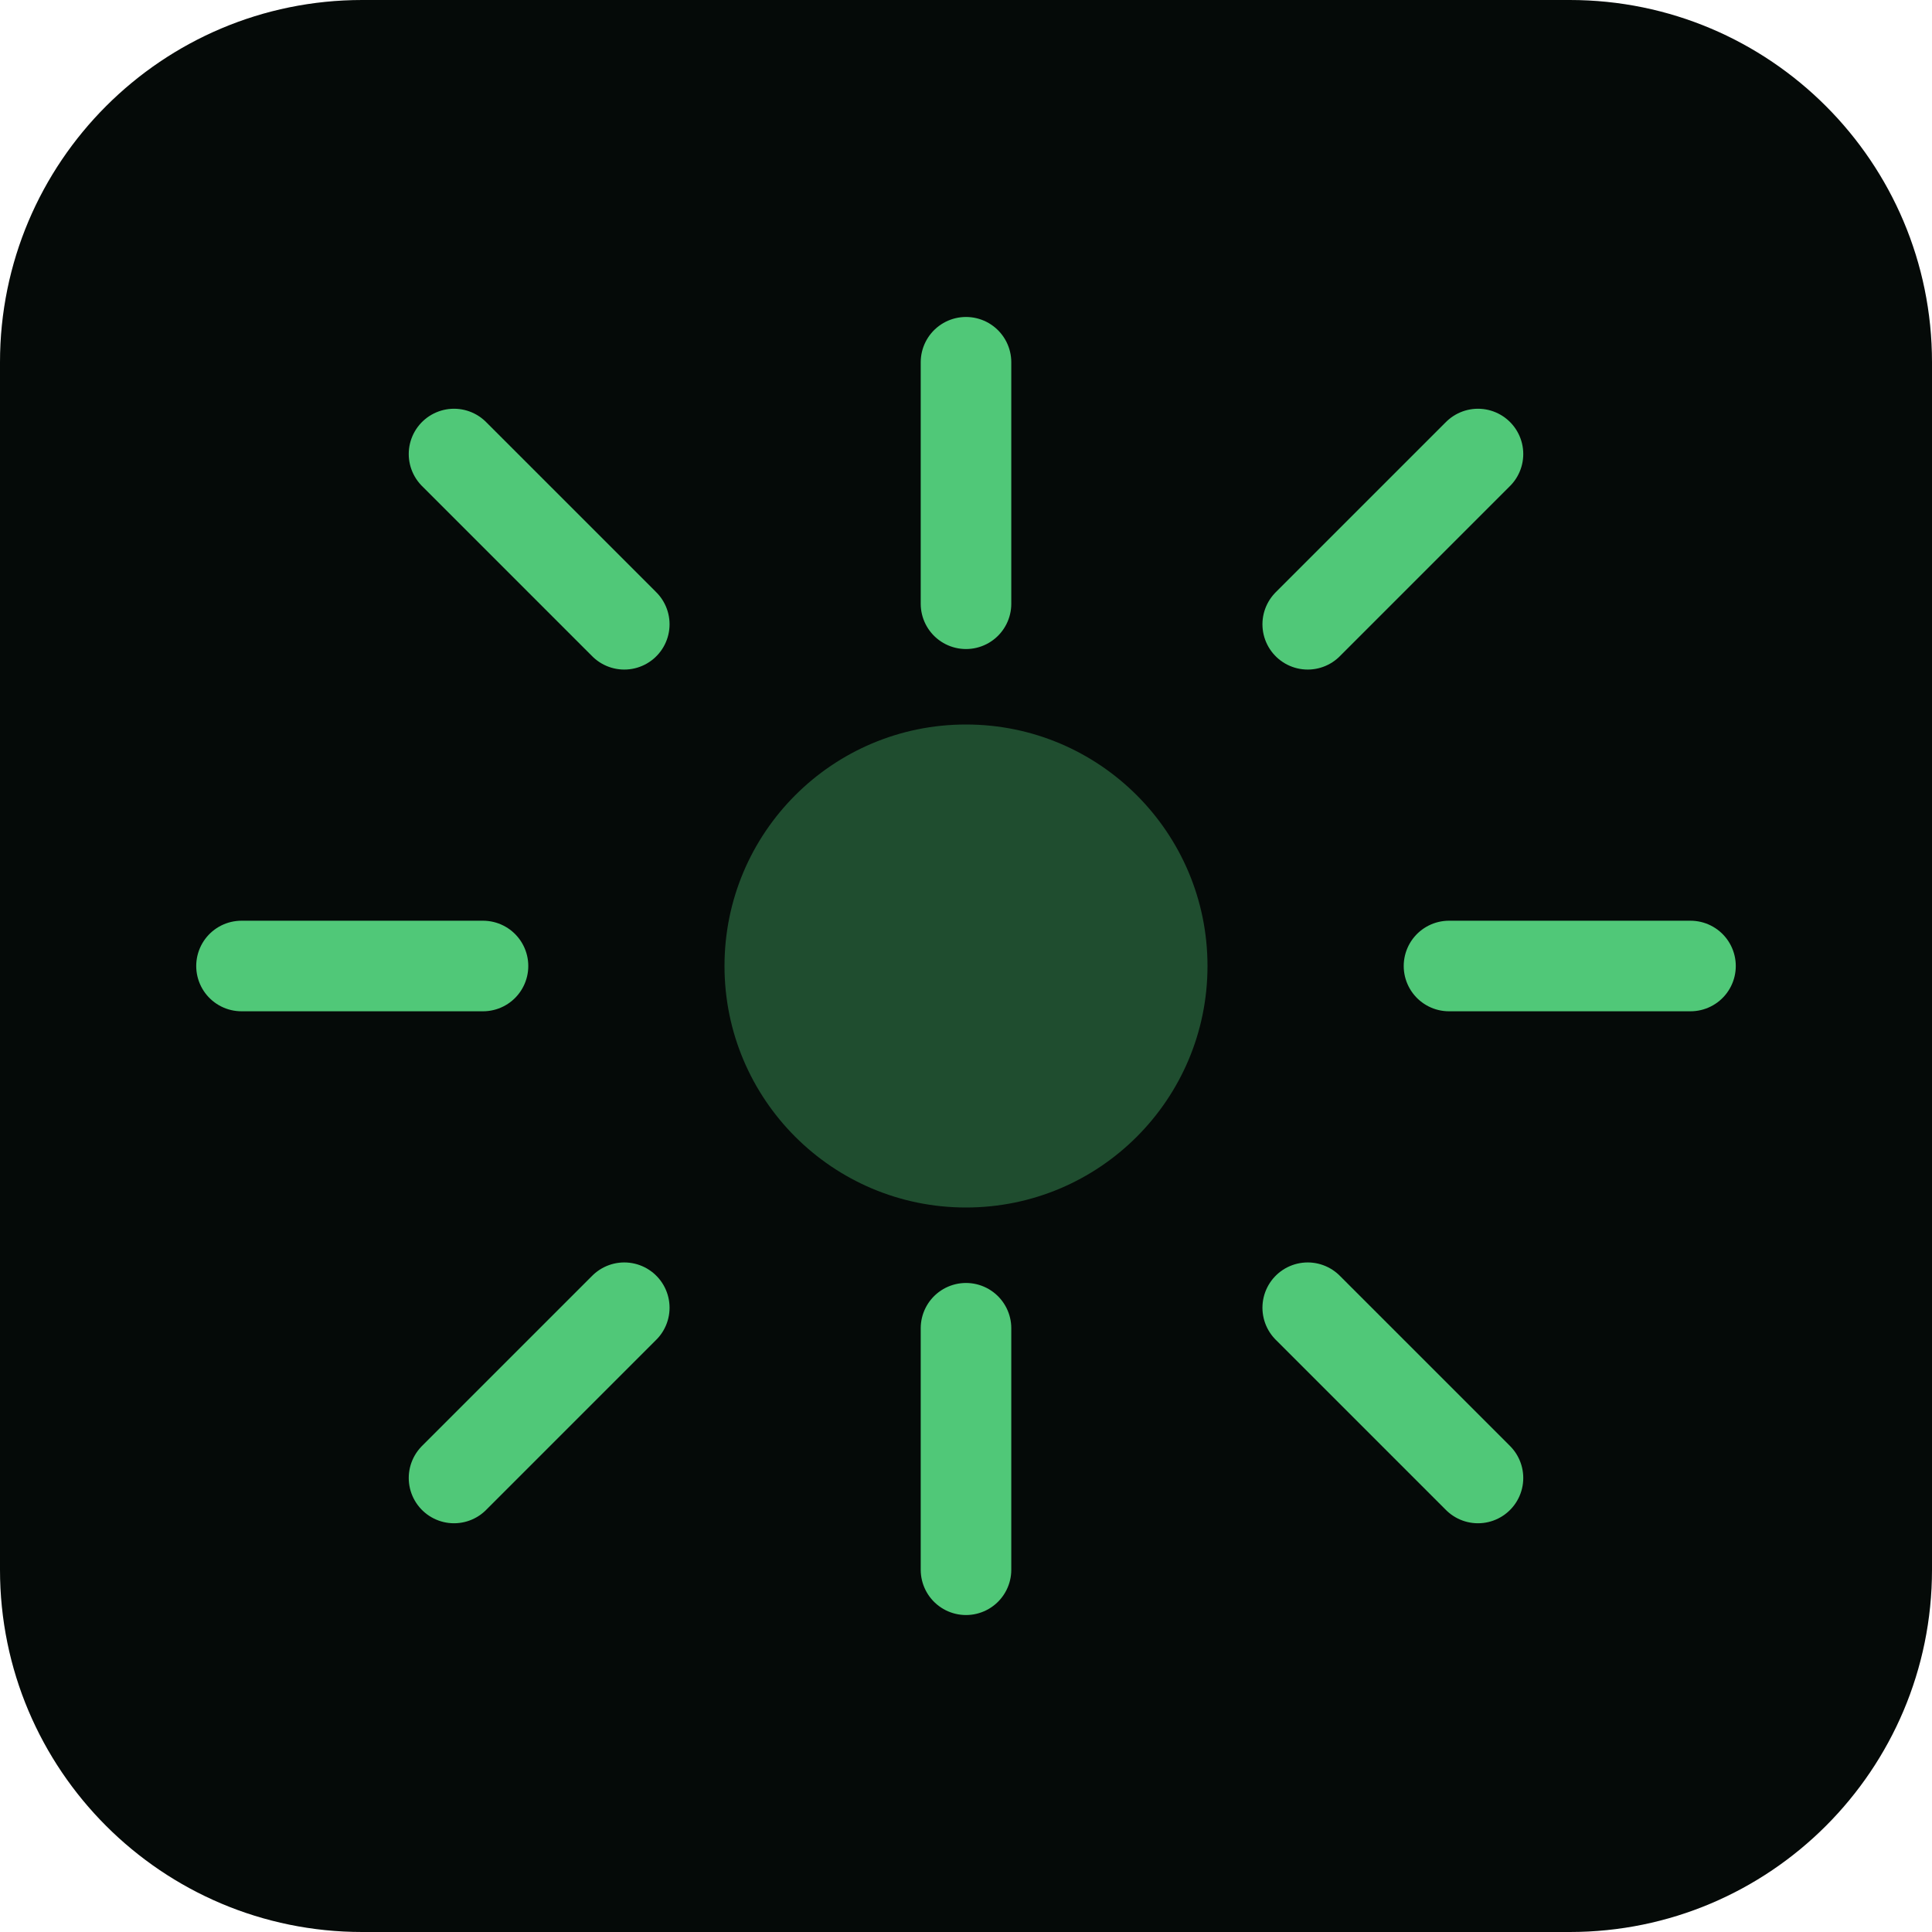
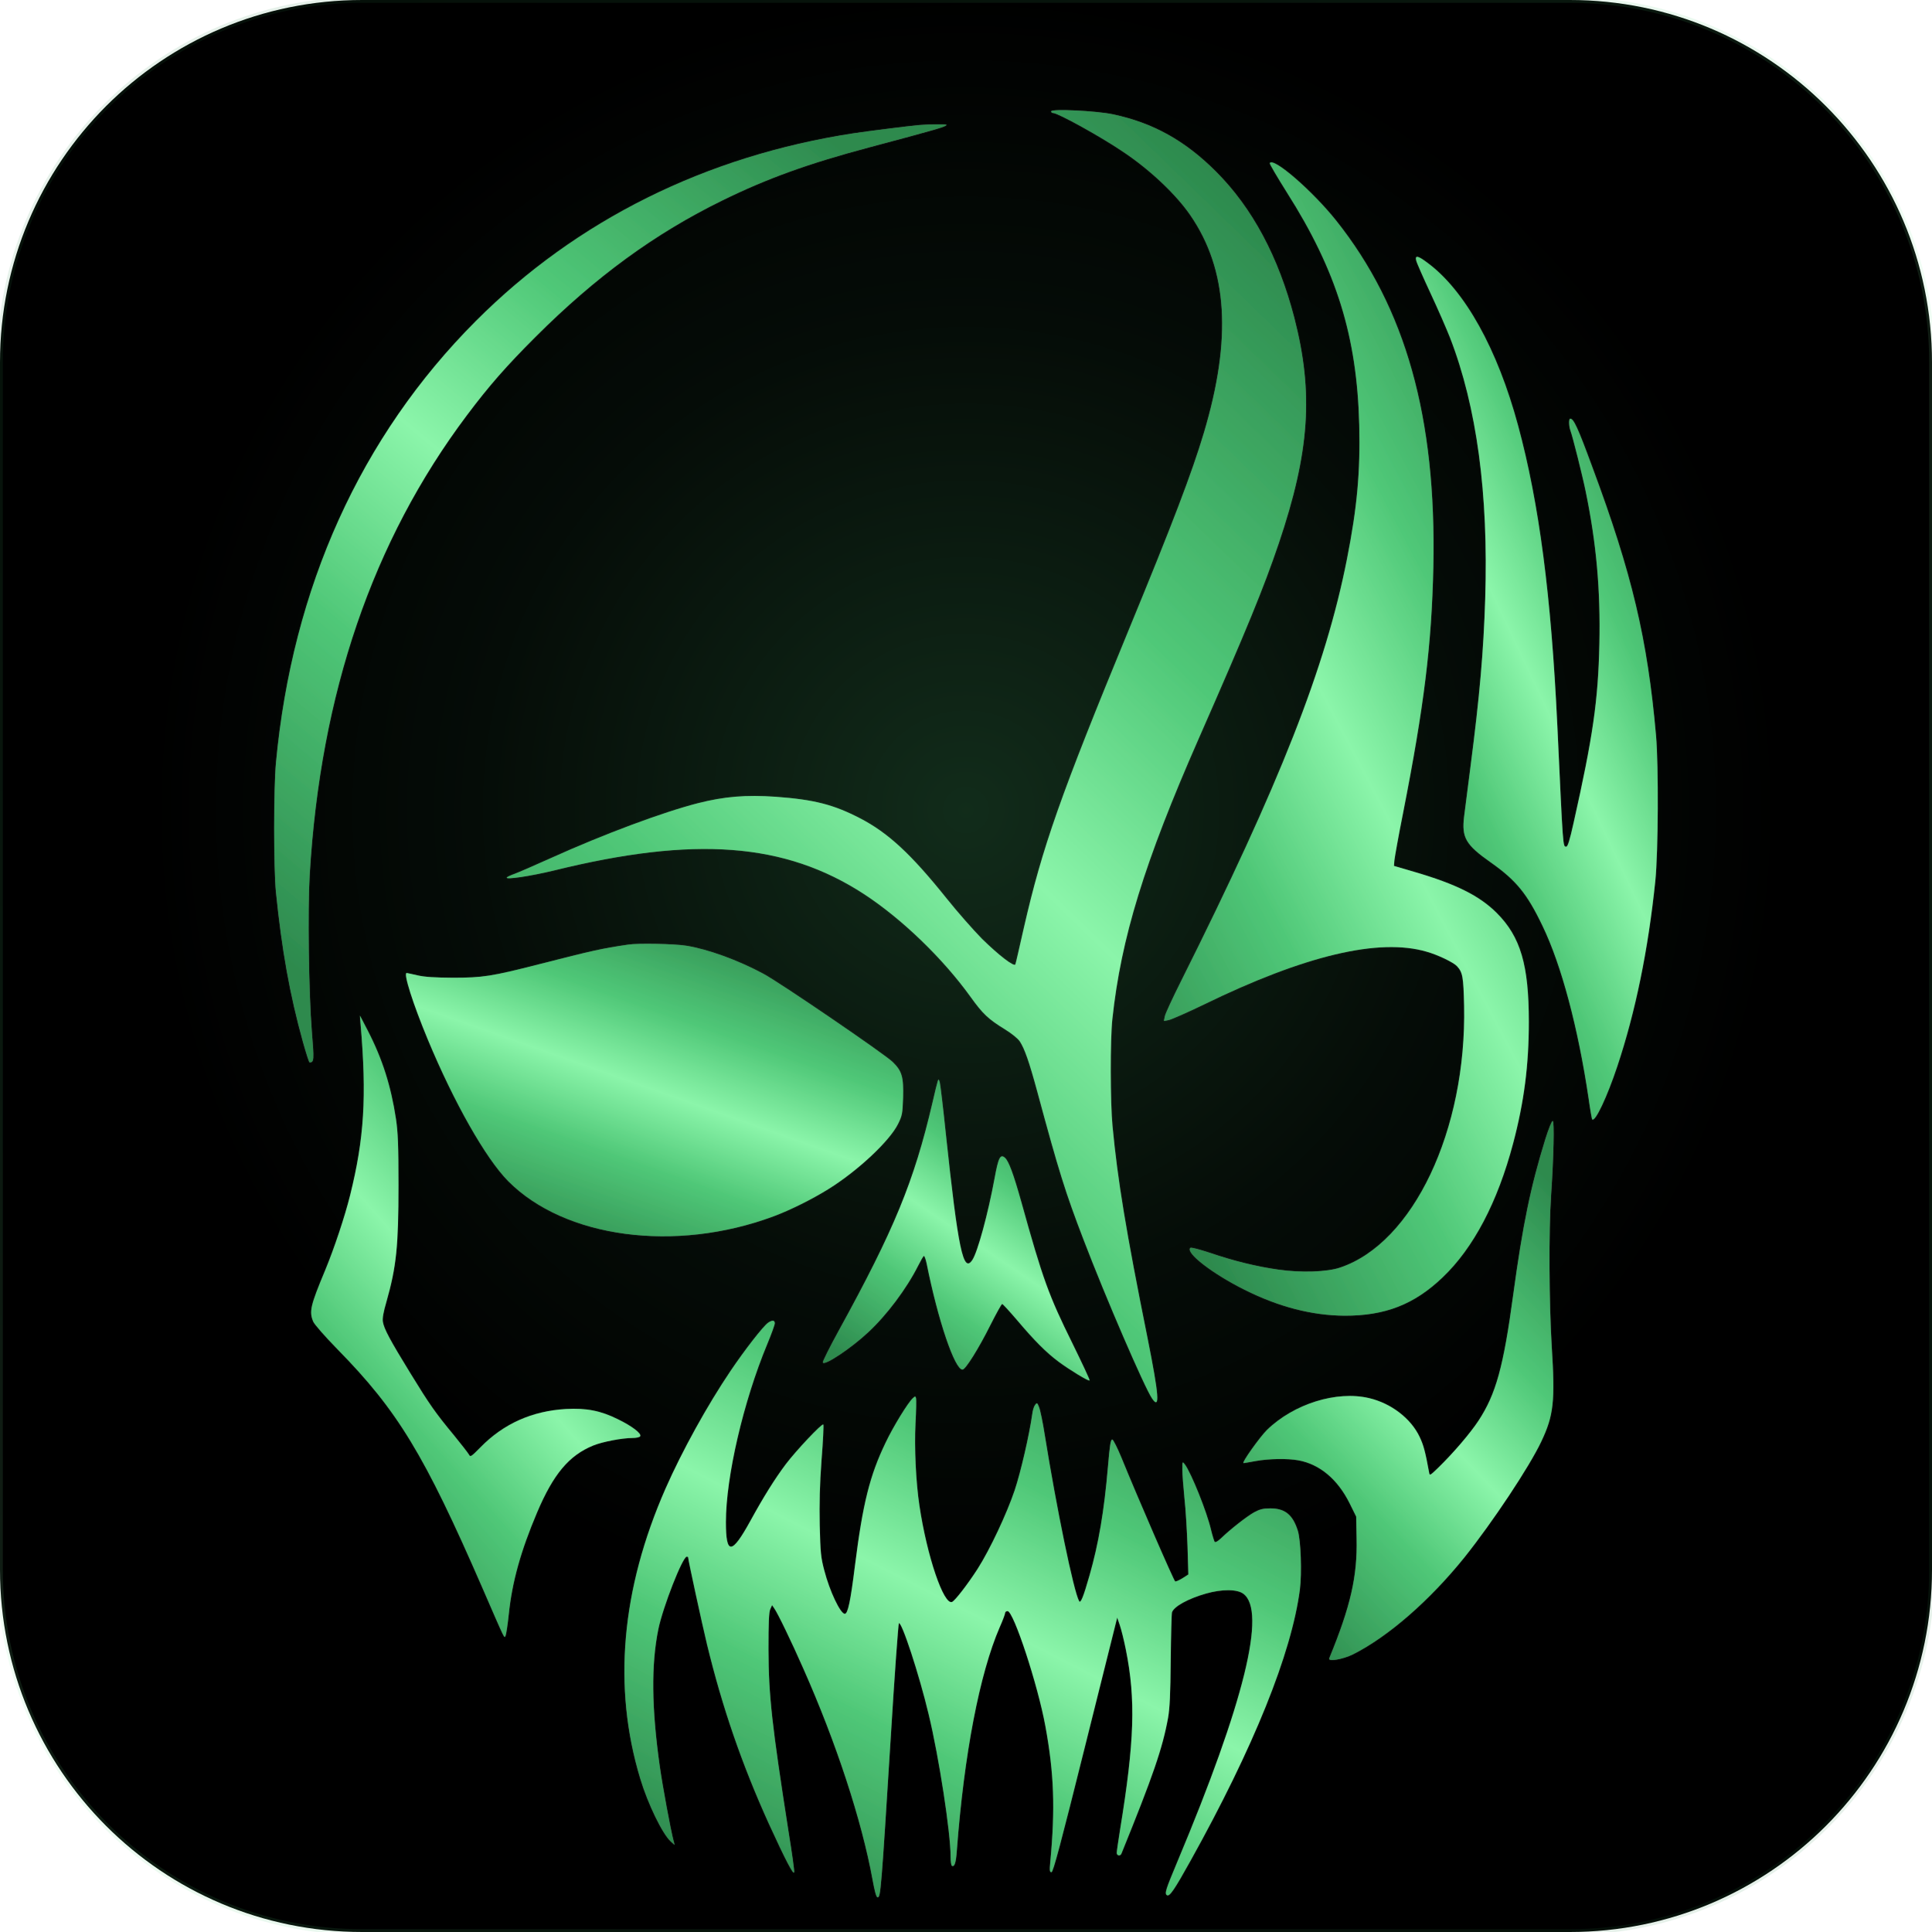
- <svg xmlns="http://www.w3.org/2000/svg" viewBox="0 0 32 32" fill="none">
-   <rect width="32" height="32" rx="6" fill="#050a08" />
-   <path d="M16 6v4M16 22v4M8 16H4M28 16h-4M10.34 10.34 7.52 7.52M24.48 24.48l-2.82-2.82M10.34 21.66l-2.82 2.82M24.48 7.52l-2.82 2.82" stroke="#50c878" stroke-width="1.5" stroke-linecap="round" />
-   <circle cx="16" cy="16" r="4" fill="#50c878" opacity="0.35" />
+ <svg xmlns="http://www.w3.org/2000/svg" viewBox="0 0 512 512">
+   <defs>
+     <linearGradient id="skull-grad" x1="0.2" y1="0" x2="0.8" y2="1">
+       <stop offset="0%" stop-color="#2d8a4e" />
+       <stop offset="30%" stop-color="#50c878" />
+       <stop offset="50%" stop-color="#8bf5aa" />
+       <stop offset="70%" stop-color="#50c878" />
+       <stop offset="100%" stop-color="#2d8a4e" />
+     </linearGradient>
+     <radialGradient id="glow" cx="0.5" cy="0.42" r="0.42">
+       <stop offset="0%" stop-color="#50c878" stop-opacity="0.22" />
+       <stop offset="60%" stop-color="#50c878" stop-opacity="0.06" />
+       <stop offset="100%" stop-color="#50c878" stop-opacity="0" />
+     </radialGradient>
+     <filter id="skull-glow">
+       <feGaussianBlur in="SourceGraphic" stdDeviation="6" result="blur" />
+       <feColorMatrix in="blur" type="matrix" values="0 0 0 0 0.314  0 0 0 0 0.784  0 0 0 0 0.471  0 0 0 0.4 0" result="glow" />
+       <feMerge>
+         <feMergeNode in="glow" />
+         <feMergeNode in="SourceGraphic" />
+       </feMerge>
+     </filter>
+   </defs>
+   <rect width="512" height="512" rx="96" fill="#000" />
+   <rect width="512" height="512" rx="96" fill="url(#glow)" />
+   <g filter="url(#skull-glow)" transform="translate(256,266) scale(0.037,-0.037) translate(-4960,-6400)" fill="url(#skull-grad)" stroke="none">
+     <path d="M5570 12791 c0 -6 7 -11 15 -11 34 0 344 -171 504 -280 191 -128 377 -304 479 -453 267 -389 298 -883 96 -1559 -84 -282 -225 -652 -539 -1413 -489 -1186 -618 -1553 -750 -2130 -31 -137 -58 -256 -61 -263 -7 -22 -119 64 -240 183 -60 61 -175 191 -254 290 -254 317 -418 469 -619 573 -189 98 -329 134 -603 154 -214 15 -369 2 -558 -46 -250 -64 -672 -221 -1055 -394 -115 -52 -231 -102 -258 -112 -26 -9 -51 -21 -55 -25 -18 -19 169 9 338 50 1007 248 1653 199 2219 -169 271 -177 566 -461 765 -738 87 -121 126 -158 245 -231 50 -31 93 -66 107 -87 34 -52 67 -146 124 -356 157 -581 202 -724 332 -1063 161 -421 437 -1059 491 -1138 57 -84 49 21 -33 432 -154 765 -214 1128 -251 1520 -16 167 -17 617 -1 765 62 580 229 1122 617 2006 350 797 465 1078 575 1402 221 656 250 1075 111 1615 -113 435 -300 786 -561 1047 -222 222 -451 349 -738 410 -116 25 -442 41 -442 21z" />
+     <path d="M4625 12693 c-78 -7 -371 -44 -470 -59 -1058 -162 -1984 -622 -2705 -1344 -825 -826 -1315 -1909 -1432 -3165 -17 -181 -17 -758 0 -925 42 -415 100 -738 193 -1072 23 -82 44 -148 48 -148 31 1 32 17 15 221 -22 276 -30 872 -15 1125 77 1297 450 2389 1126 3289 159 212 283 353 490 560 432 432 856 742 1340 979 320 157 615 264 1055 381 480 128 550 148 550 160 0 5 -127 4 -195 -2z" />
+     <path d="M7136 12421 c-3 -4 53 -99 124 -212 355 -559 501 -1029 517 -1664 8 -335 -15 -591 -88 -960 -153 -776 -477 -1601 -1189 -3025 -59 -118 -111 -230 -115 -249 l-7 -34 35 7 c19 4 131 53 249 110 723 352 1255 479 1597 379 82 -23 193 -77 218 -104 41 -45 46 -76 51 -284 18 -891 -364 -1699 -888 -1875 -94 -32 -280 -38 -442 -15 -157 22 -323 63 -490 120 -76 25 -136 41 -141 36 -35 -35 161 -186 390 -300 244 -122 480 -183 713 -185 291 -1 500 80 703 274 221 210 394 538 506 962 78 295 112 558 112 868 0 407 -59 609 -230 780 -123 123 -292 207 -586 293 l-150 44 3 39 c2 21 29 174 62 339 151 768 205 1207 217 1765 22 1068 -198 1853 -696 2479 -170 213 -449 455 -475 412z" />
+     <path d="M8185 11723 c3 -15 49 -119 102 -233 53 -113 115 -256 140 -319 192 -496 276 -1119 252 -1872 -12 -376 -39 -689 -105 -1199 -19 -151 -40 -313 -46 -360 -18 -150 11 -201 190 -327 183 -129 261 -224 372 -456 136 -282 255 -731 330 -1237 11 -79 23 -146 25 -148 21 -21 107 162 179 378 131 392 222 837 273 1330 21 207 24 823 5 1040 -61 692 -172 1160 -456 1923 -104 283 -134 347 -158 347 -11 0 -10 -53 2 -86 15 -39 86 -322 109 -435 77 -374 106 -705 98 -1089 -9 -410 -46 -666 -185 -1285 -27 -122 -42 -170 -52 -170 -26 0 -23 -28 -65 870 -44 929 -130 1588 -281 2146 -148 548 -381 967 -648 1165 -69 52 -91 57 -81 17z" />
+     <path d="M2540 6823 c-190 -28 -248 -41 -640 -141 -337 -86 -401 -96 -615 -96 -131 1 -200 5 -253 17 -40 9 -75 17 -78 17 -25 0 45 -220 151 -475 188 -452 415 -852 576 -1015 405 -408 1196 -514 1899 -253 119 44 278 123 395 196 209 130 437 343 498 466 30 61 32 74 36 189 4 148 -8 190 -75 255 -56 55 -813 572 -927 632 -183 98 -396 175 -550 200 -84 14 -348 19 -417 8z" />
+     <path d="M624 6255 c45 -521 26 -821 -75 -1227 -38 -153 -114 -381 -179 -538 -106 -254 -115 -295 -85 -367 9 -20 82 -104 173 -197 432 -440 623 -755 1037 -1706 172 -396 157 -364 167 -346 4 8 15 78 23 155 24 231 86 452 202 726 117 276 229 410 403 481 66 27 208 54 281 54 26 0 51 5 55 12 12 19 -59 73 -160 122 -123 61 -225 81 -371 73 -242 -14 -447 -105 -612 -274 -67 -68 -73 -72 -83 -53 -6 11 -54 73 -107 138 -134 162 -173 217 -314 447 -143 233 -188 316 -196 367 -4 25 4 70 26 145 71 250 86 397 86 833 0 290 -4 377 -18 474 -36 237 -97 429 -201 631 l-57 110 5 -60z" />
+     <path d="M4758 5845 c-4 -11 -21 -81 -38 -155 -132 -564 -275 -910 -669 -1628 -67 -122 -119 -227 -116 -232 14 -22 203 104 323 216 134 124 275 312 358 476 18 36 37 69 42 72 4 3 14 -23 21 -57 81 -405 201 -757 256 -757 21 0 115 150 199 318 42 83 80 152 85 152 5 0 53 -53 108 -117 125 -148 208 -231 298 -298 80 -59 213 -140 220 -133 3 3 -53 122 -123 265 -170 344 -212 459 -366 1013 -56 199 -90 292 -117 316 -33 30 -47 1 -74 -147 -47 -254 -121 -526 -159 -584 -66 -100 -102 73 -191 905 -19 184 -39 349 -43 365 -7 26 -9 27 -14 10z" />
+     <path d="M9111 5433 c-106 -341 -163 -617 -231 -1116 -70 -518 -124 -714 -250 -905 -58 -88 -178 -229 -288 -336 -58 -56 -61 -58 -65 -35 -28 153 -40 197 -68 256 -62 132 -204 241 -362 278 -232 55 -539 -41 -731 -228 -50 -49 -184 -237 -168 -237 4 0 43 7 87 15 94 17 230 19 306 5 153 -28 281 -136 366 -306 l48 -97 3 -157 c6 -271 -42 -484 -196 -859 -10 -25 98 -6 169 29 253 127 550 386 799 695 202 253 464 647 550 829 89 188 100 287 75 681 -19 307 -22 831 -5 1080 19 283 24 535 12 535 -6 0 -29 -57 -51 -127z" />
+     <path d="M3543 4115 c-35 -24 -170 -198 -269 -345 -165 -244 -347 -573 -465 -841 -318 -723 -380 -1425 -182 -2078 54 -180 159 -397 219 -451 l27 -25 -7 25 c-22 83 -79 391 -100 540 -58 412 -62 725 -10 980 33 160 174 520 204 520 6 0 10 -2 10 -5 0 -17 98 -468 135 -622 110 -453 249 -857 443 -1285 118 -258 181 -379 181 -346 1 15 -17 143 -40 285 -120 769 -143 977 -144 1308 0 191 3 268 13 289 l13 29 15 -22 c25 -34 128 -248 208 -430 237 -533 420 -1092 497 -1514 15 -83 27 -127 36 -127 21 0 25 45 94 1150 27 443 54 809 58 813 19 19 146 -367 214 -653 74 -306 157 -846 157 -1017 0 -34 4 -64 9 -67 18 -11 29 21 35 109 52 690 163 1266 307 1599 22 49 39 95 39 103 0 7 8 13 18 13 43 0 217 -529 271 -825 62 -338 71 -589 35 -972 -6 -62 -4 -73 8 -73 12 0 66 203 243 912 l228 912 19 -55 c10 -29 30 -108 43 -174 72 -358 62 -659 -41 -1290 -13 -82 -24 -157 -24 -167 0 -20 25 -25 33 -5 227 559 294 753 334 972 12 68 17 169 19 414 2 179 6 332 9 342 14 42 115 98 245 135 113 32 222 32 267 -2 167 -124 6 -778 -473 -1920 -84 -201 -93 -228 -74 -239 18 -11 53 40 168 247 452 812 723 1484 783 1942 15 117 7 354 -15 422 -36 114 -92 159 -196 159 -52 0 -75 -6 -116 -28 -52 -29 -171 -122 -236 -185 -23 -22 -41 -32 -47 -27 -4 6 -16 44 -26 85 -29 128 -142 408 -187 469 -18 24 -18 24 -18 -35 0 -33 7 -124 15 -204 9 -80 18 -236 22 -346 l6 -202 -42 -27 c-23 -14 -47 -25 -53 -23 -9 3 -268 599 -386 889 -28 68 -57 125 -64 127 -11 2 -18 -39 -31 -195 -27 -317 -67 -551 -132 -778 -44 -154 -64 -204 -75 -184 -39 69 -161 661 -246 1189 -14 91 -33 181 -41 200 -13 33 -15 34 -28 16 -8 -10 -17 -39 -20 -65 -21 -149 -82 -414 -126 -546 -57 -169 -177 -424 -265 -562 -70 -109 -163 -230 -184 -238 -60 -24 -180 328 -234 691 -25 166 -37 414 -28 589 5 88 6 168 4 178 -4 17 -6 17 -23 1 -34 -31 -140 -203 -194 -317 -114 -236 -164 -437 -220 -881 -32 -258 -51 -346 -73 -346 -32 0 -109 163 -147 310 -25 94 -28 128 -33 325 -3 160 0 287 13 467 11 136 16 250 13 254 -10 9 -195 -187 -269 -285 -78 -104 -157 -230 -253 -405 -134 -244 -176 -246 -176 -9 0 324 125 863 296 1275 30 72 54 139 54 149 0 23 -18 24 -47 4z" />
+   </g>
+   <rect width="512" height="512" rx="96" fill="none" stroke="url(#skull-grad)" stroke-width="1.5" opacity="0.12" />
</svg>
